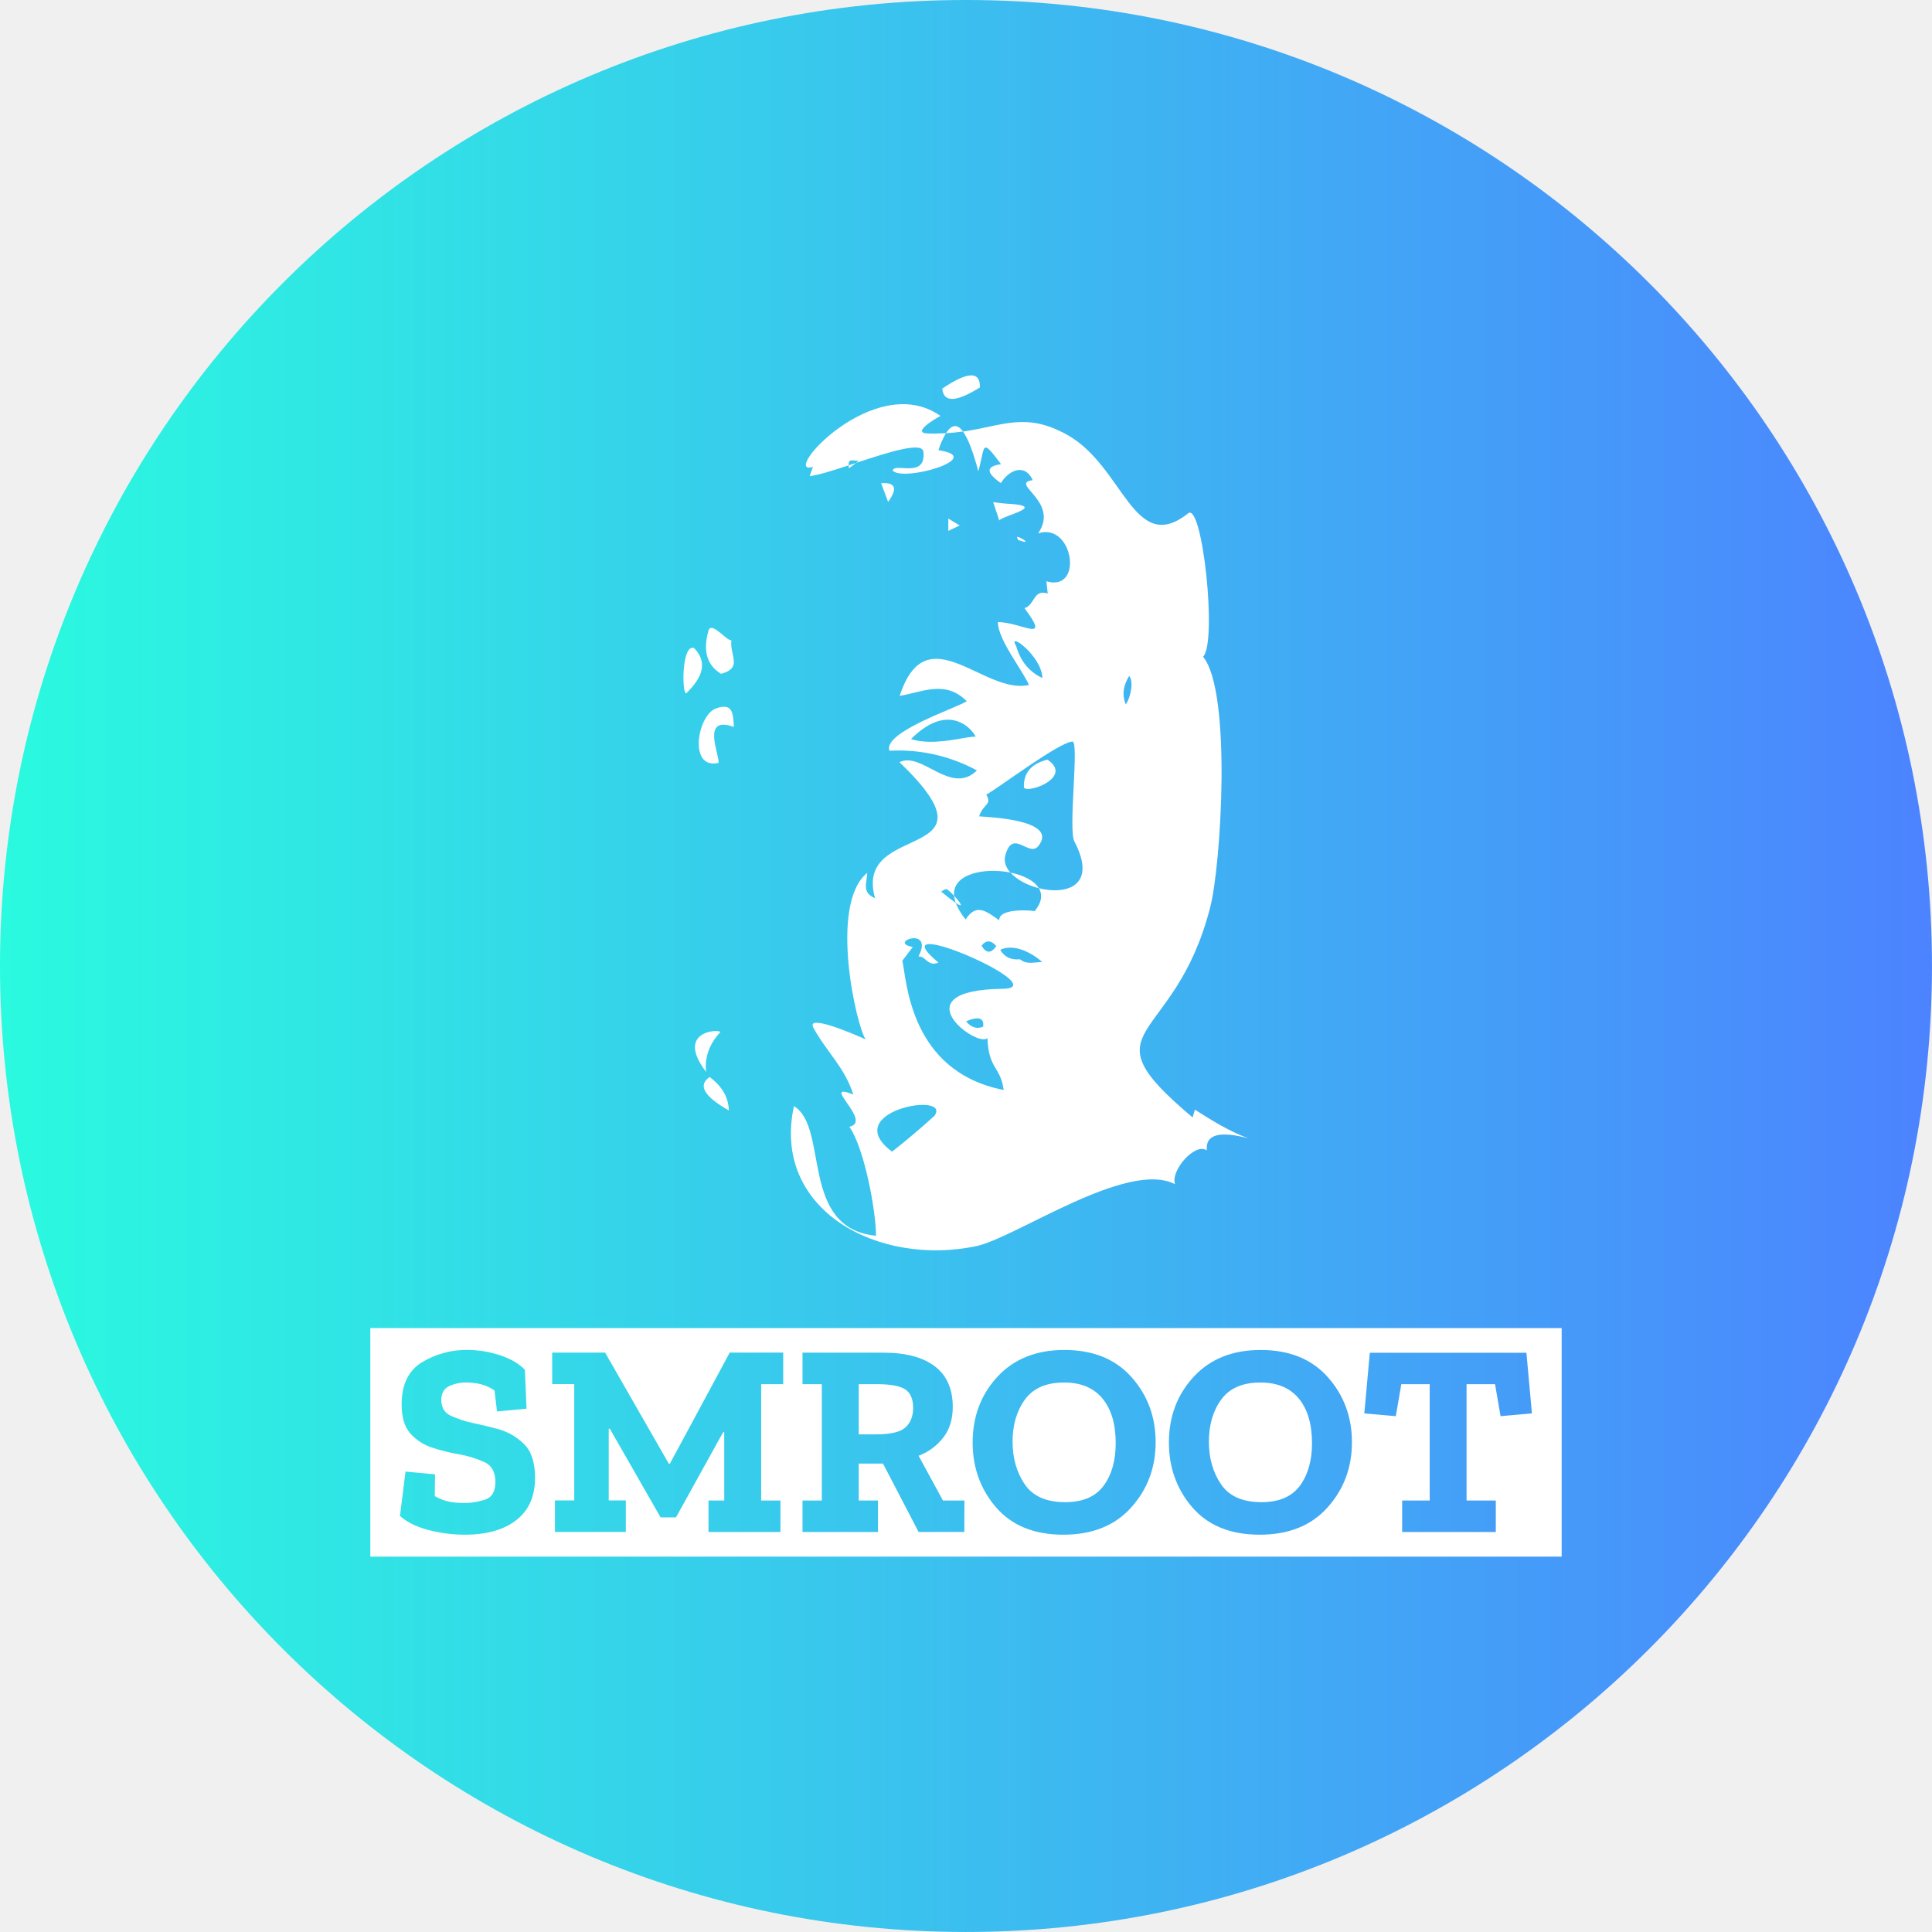
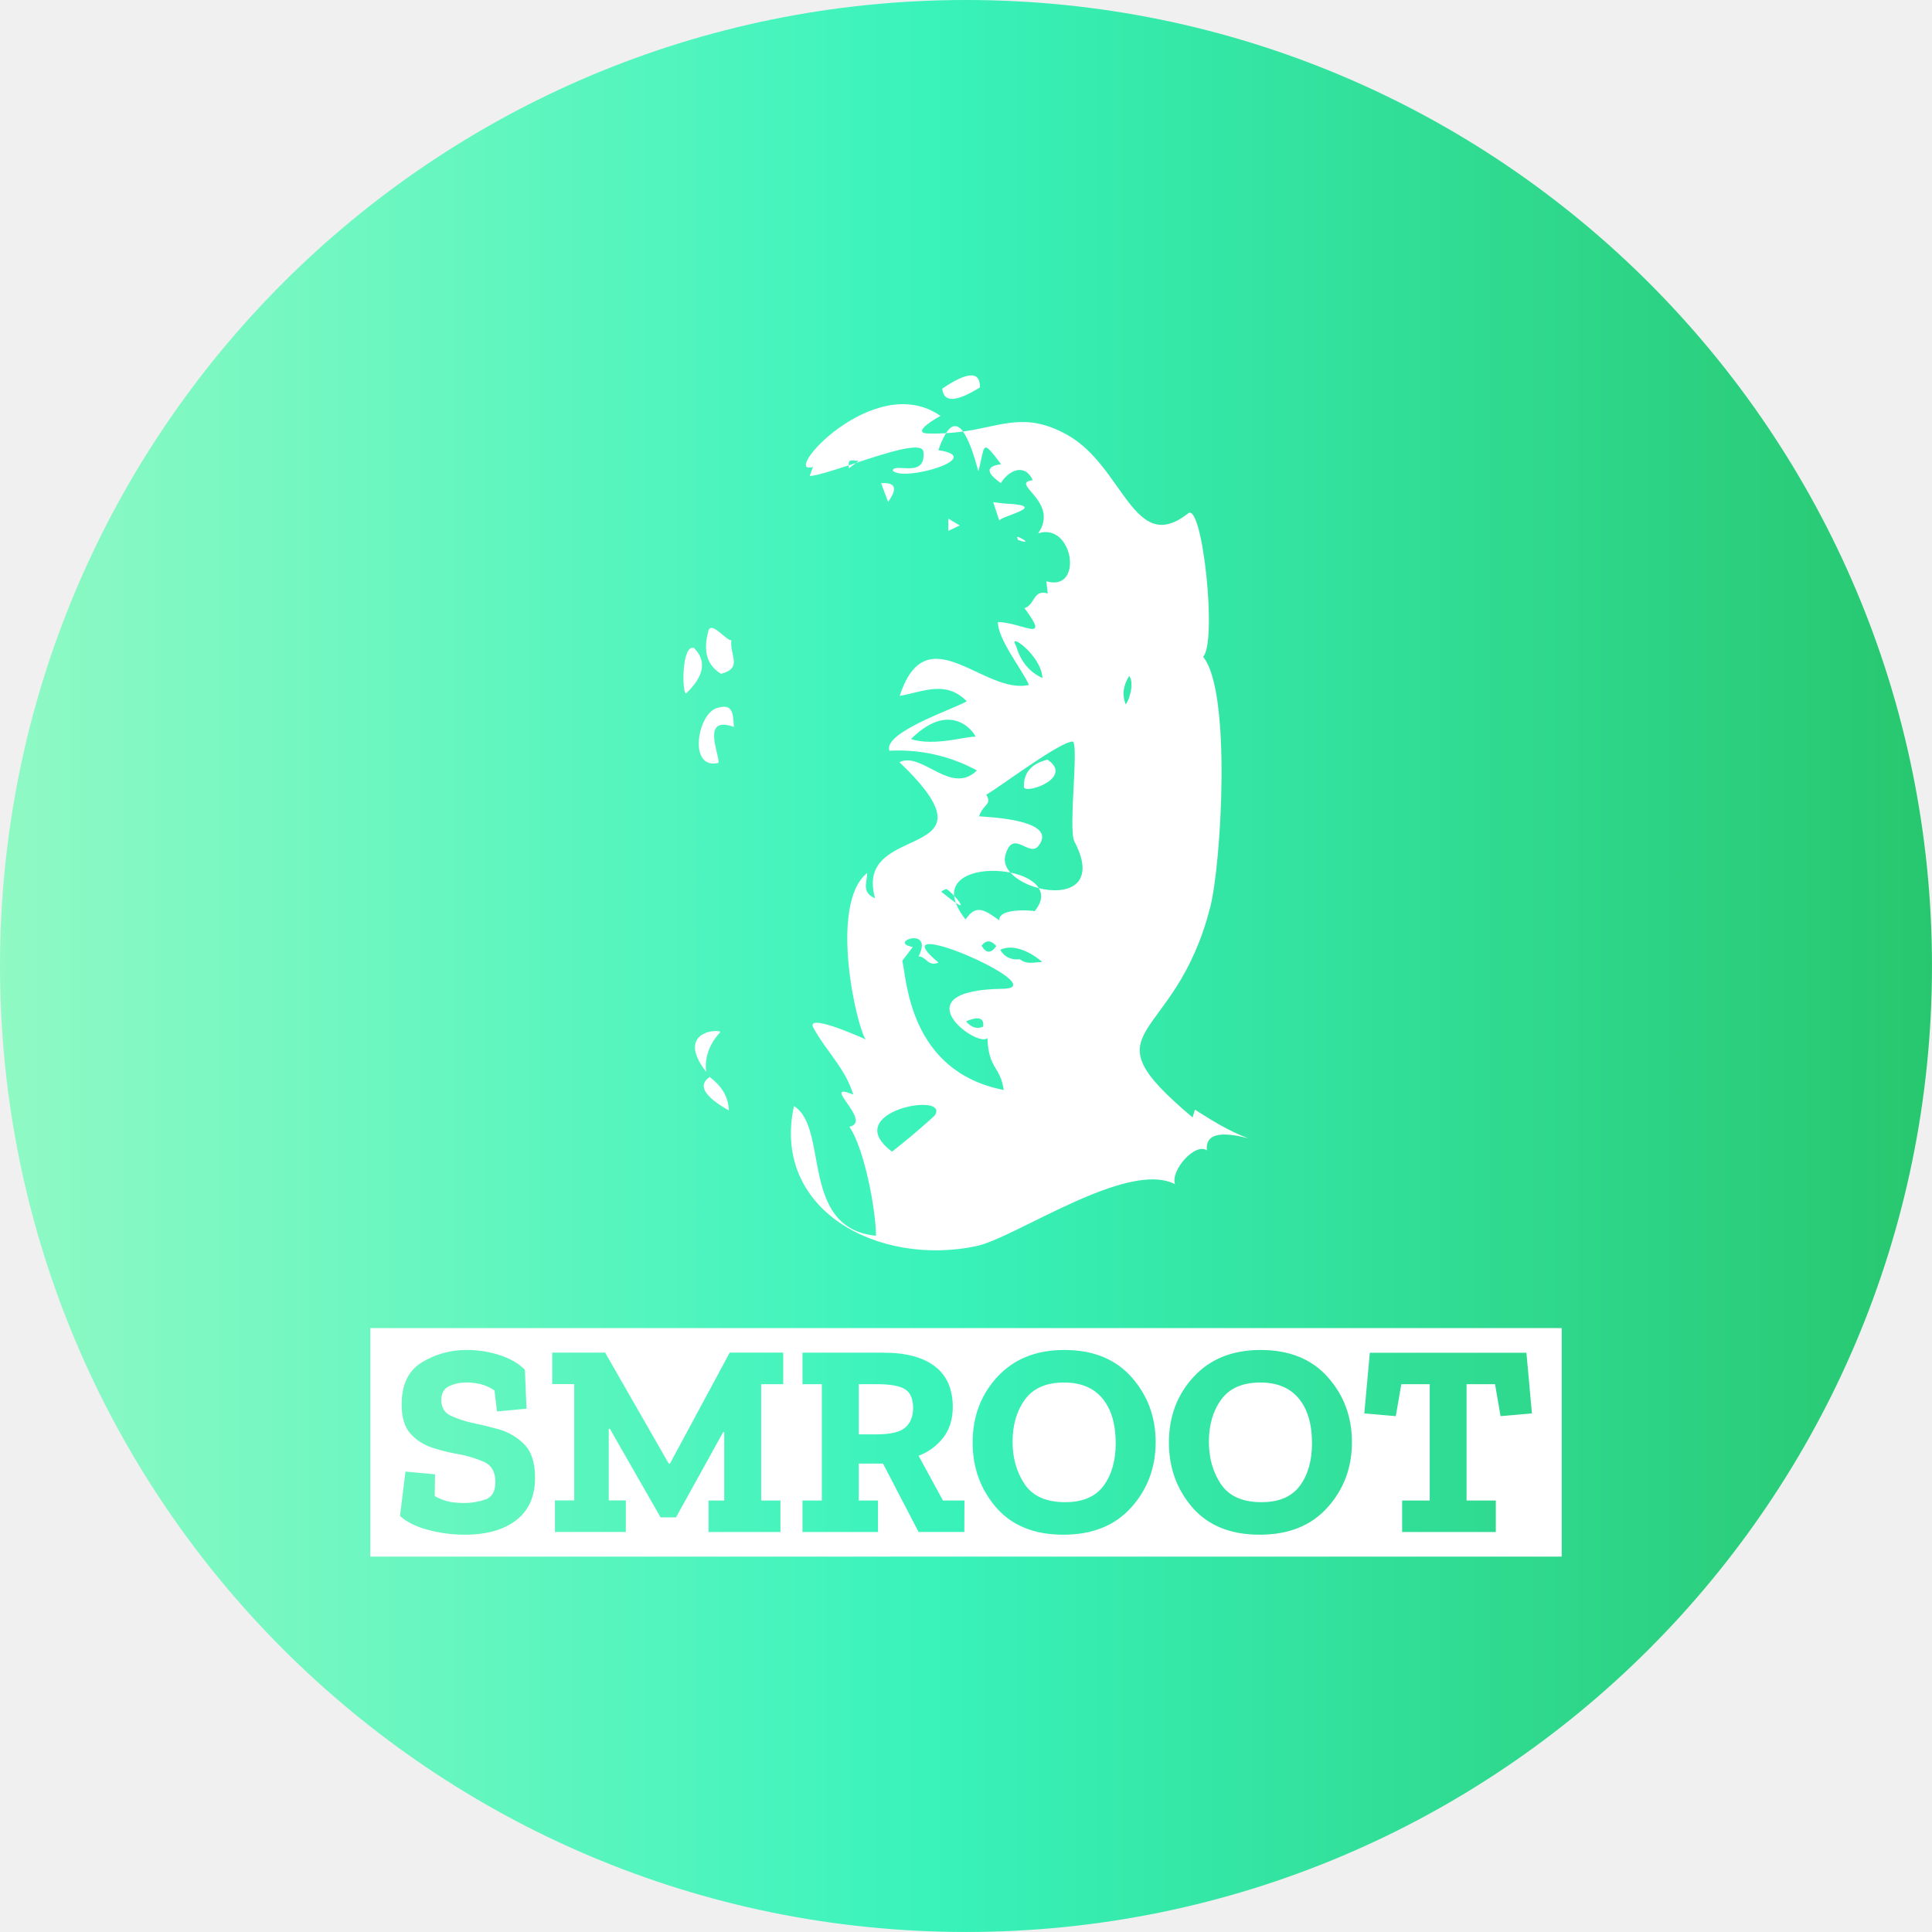
<svg xmlns="http://www.w3.org/2000/svg" viewBox="0 0 981.43 981.43">
  <defs>
-     <style>.cls-1{fill:url(#Nowa_próbka_gradientu_1);}.cls-2{fill:#fff;}</style>
-     <linearGradient id="Nowa_próbka_gradientu_1" y1="490.71" x2="981.43" y2="490.71" gradientUnits="userSpaceOnUse">
-       <stop offset="0" stop-color="#2afadf" />
-       <stop offset="1" stop-color="#4c83ff" />
+     <style>.cls-1{fill:url(#Gradient_bez_nazwy_75);}.cls-2{fill:#fff;}</style>
+     <linearGradient id="Gradient_bez_nazwy_75" y1="490.71" x2="981.43" y2="490.71" gradientUnits="userSpaceOnUse">
+       <stop offset="0" stop-color="#90f9c4" />
+       <stop offset="0.48" stop-color="#39f3bb" />
+       <stop offset="1" stop-color="#28c76f" />
    </linearGradient>
  </defs>
  <g id="Warstwa_2" data-name="Warstwa 2">
    <g id="Warstwa_1-2" data-name="Warstwa 1">
      <circle class="cls-1" cx="490.71" cy="490.71" r="490.71" />
      <path class="cls-2" d="M431.2,237.94l3.66-2.78-3.74,1.23C431.13,236.84,431.16,237.35,431.2,237.94Z" />
      <path class="cls-2" d="M471.2,220.19c-8.26-.29,3.86-7.5,6.54-8.91-33.67-23.66-82,31.14-64.76,25.9l-1.67,4.67c4.16-.42,11.61-2.77,19.81-5.46-.09-2.79.61-2.79,5.09-2.25-.49.36-.93.7-1.35,1,16.15-5.31,33.65-11,34.22-5.65,1.48,13.91-14.79,5.25-15.62,9.56,5.49,6,48.12-6.67,23.25-10.35a42,42,0,0,1,3.83-8.65C477.62,220.24,474.52,220.3,471.2,220.19Z" />
      <path class="cls-2" d="M477.74,211.28l.09.06C478.48,210.94,478.34,211,477.74,211.28Z" />
      <path class="cls-2" d="M480.54,220.07c3.09-.18,6-.49,8.68-.88Q484.83,213.3,480.54,220.07Z" />
      <path class="cls-2" d="M484.7,455.07a13.93,13.93,0,0,0,.82,3.59C490.16,461.79,487.58,458.16,484.7,455.07Z" />
      <path class="cls-2" d="M607,563.69l-1.17,3.95c-56.44-47.43-9.19-35.23,9-107,5.51-21.68,10.9-109.39-3.68-127,7.29-7.36-.34-78.64-7.57-72.89-27.67,22-32.69-23.84-61.42-39.84-21.18-11.79-32.59-4.59-53-1.68q3.86,5.19,7.81,20.18c3.66-12.91,1.16-17.44,11.55-3.6q-11.59,1.56-.08,9.61c3.48-6,11.91-10.73,16.17-1.5-12.37,1.63,14,10.68,2.76,27,17.84-5.79,23.28,30,4.19,24.37.23,2.18.42,3.87.67,6.22-7.37-2.42-6.51,5.89-11.81,7.42,13.72,18.35-1.13,7.23-13.49,7.07-.1,8.73,12.1,23.78,15.77,31.94-22.9,5.3-52.08-36.2-65.67,5.58,12.51-2.3,23.36-8,34.09,2.71-6.15,3.75-42.77,15.82-39.3,25.14a83.46,83.46,0,0,1,44.44,10c-13.22,13-27.95-9.83-39.34-4.2,54.15,52-23.79,29.12-12.4,69.1-7.09-2.92-4-8.12-4-12.85-19.86,16.18-5.09,79.25-.73,84.6-5.64-2.57-30.7-13.39-26.56-5.86,6.79,12.36,15.9,20.08,20.23,33.87-17.64-7.11,10.31,13.79-2,16.34,7.73,11.08,13.54,43.05,13.54,55.38-39.08-3.87-23.69-54.93-41.69-65.86C391.86,614.73,446.16,643.54,496,633c19.89-4.2,76.64-44,100.89-31.44-2.4-7.06,10.35-21.37,16.18-17.17q-1.26-12.07,21.2-6.1C624.49,574.74,615.72,569.23,607,563.69Zm-3.8-143.83c12.13,4.81,1.52.6,0,0ZM495.46,374.29c-3.32-.66-20.66,5.08-32.68,1.14C484.34,353.89,496.44,374.48,495.46,374.29Zm20.73-46.12c-4.89-7.91,13,4.86,13.34,16.25Q519.53,339.82,516.19,328.17ZM474.73,566.78q-10.46,9.53-21.58,18.25C425.61,564.49,483.55,554.16,474.73,566.78Zm34.65-64.49c-53.06.73-12.51,30.44-7.79,25,.64,16.11,6.47,14,8.29,26.41-48.28-9.43-49.28-56.63-51.51-65.65,1.72-2.27,3.43-4.51,5.31-7-13.28-2.33,11.06-10.95,2.9,4.81,3.77-.2,4.87,5.47,10.14,3.11C444.25,461.91,537.36,501.91,509.38,502.29Zm-9.94,19.25q-4.79,2-8.69-2.72Q500.26,514.79,499.44,521.54Zm-.82-41.14q3.4-4.45,7.5.19Q502.09,486.37,498.62,480.4Zm19.48,6.89q-6.76.72-10-4.8c6.75-3.3,15.9,1.33,21.32,6.2C524.83,488.81,521.57,490.09,518.1,487.29Zm9.61-36.1c1.91,3.17,1.65,7.1-2.11,11.66-.26-.25-18.31-2-18,4.66-7-5-11.73-8.61-17.08-.45a30.2,30.2,0,0,1-5-8.4c-1.56-1.05-3.93-2.86-7.39-5.71a7.25,7.25,0,0,1,2.53-1.3c.47-.09,2.31,1.57,4,3.42-1-11.26,15.47-14.47,28.58-11.82-2.3-2.6-3.4-5.6-2.54-8.75,3.79-13.92,12,1.26,16.78-4.75,10.61-13.38-25.57-14.68-30.12-15.06,2.16-6.52,6.81-5.82,3.65-11,7.55-4.35,36.65-26.43,43.75-27,3.58-.27-2.22,44.64,1,50.72C557.6,450,541.8,454.76,527.71,451.19Zm44.16-93.34c-2.11-5.3-1.08-9.89,1.73-14.45C575.76,345.69,574.79,353.5,571.87,357.85Z" />
      <path class="cls-2" d="M513.28,443.25c3.18,3.62,8.66,6.48,14.43,7.94C525.36,447.3,519.73,444.56,513.28,443.25Z" />
      <path class="cls-2" d="M363.79,359.83c-9.53,3.34-14.29,31.35,1.22,27.7.67-3.86-9.2-24.38,7.79-18.26C372.38,362.68,372.48,356.79,363.79,359.83Z" />
      <path class="cls-2" d="M366.3,342.3c11.14-3.05,4.34-9.19,5.22-17.1-2.36.58-10.43-10.32-11.71-4.53Q355.64,335.85,366.3,342.3Z" />
      <path class="cls-2" d="M358.68,544.48q-1.15-10.82,6.78-19.69C369.65,522.54,341.39,521.9,358.68,544.48Z" />
      <path class="cls-2" d="M352.63,329.25c-6.28-2.55-6.35,22.56-4.12,23Q362.29,339.16,352.63,329.25Z" />
      <path class="cls-2" d="M511.54,255.86c-2.16-.11-4.3-.46-7-.76l3.07,9.3C508.93,262,533.28,257,511.54,255.86Z" />
      <path class="cls-2" d="M360.52,547.1q-9.27,6.21,9.73,17C370,556.47,366,551.3,360.52,547.1Z" />
      <path class="cls-2" d="M497.79,196.8q.27-12.51-19.13.6Q479.61,208.17,497.79,196.8Z" />
      <path class="cls-2" d="M516.77,273.25a2.24,2.24,0,0,1,.3,1C526.71,277.7,515.23,270.83,516.77,273.25Z" />
      <path class="cls-2" d="M447.61,245.47c1.22,3.29,2.28,6.12,3.54,9.48Q458.61,244.65,447.61,245.47Z" />
      <path class="cls-2" d="M481.73,269.68l5.79-2.75-5.79-3.49Z" />
      <path class="cls-2" d="M378.3,307.13Z" />
      <path class="cls-2" d="M379.31,306.39h0Z" />
      <path class="cls-2" d="M378.53,307l.25-.18Z" />
      <path class="cls-2" d="M381.13,305.05l-1.8,1.33C380.91,305.22,383.38,303.4,381.13,305.05Z" />
      <path class="cls-2" d="M378.78,306.78l.53-.39Z" />
      <path class="cls-2" d="M378.3,307.13h0Z" />
      <path class="cls-2" d="M378.31,307.12l.22-.16Z" />
      <path class="cls-2" d="M532.05,385.88Q519.71,389,520.14,400C521.66,403.44,545.63,394.86,532.05,385.88Z" />
      <path class="cls-2" d="M459.76,705.73q-4.06-2.58-14.28-2.59h-9.25v25.49h9q10.79,0,14.7-3.5t3.93-9.94Q463.83,708.32,459.76,705.73Z" />
      <path class="cls-2" d="M540.57,702.3q-13.59,0-19.89,8.61t-6.3,21.5q0,12.47,6.16,21.57t20.59,9.1q13.3,0,19.47-8.33t6.16-21.64q0-14.57-6.72-22.69T540.57,702.3Z" />
      <path class="cls-2" d="M640.29,702.3q-13.59,0-19.89,8.61t-6.3,21.5q0,12.47,6.16,21.57t20.59,9.1q13.3,0,19.47-8.33t6.16-21.64q0-14.57-6.72-22.69T640.29,702.3Z" />
      <path class="cls-2" d="M188.11,674.65V790.74h605.2V674.65Zm74.18,97.54q-9.53,7.42-26.19,7.42a72.84,72.84,0,0,1-18.41-2.38q-9.18-2.38-14.5-7.14l2.8-22.55,15,1.4L220.84,760a26.09,26.09,0,0,0,8.12,3,40.18,40.18,0,0,0,5.74.49,33.44,33.44,0,0,0,12.19-1.89q4.76-1.89,4.76-8.75,0-7.56-5.6-10.15a55.75,55.75,0,0,0-13.17-4,91.31,91.31,0,0,1-13.23-3.29,25.11,25.11,0,0,1-11.14-7.14q-4.48-5-4.48-14.77,0-15.27,10.36-21.5a43.19,43.19,0,0,1,22.69-6.24,53.3,53.3,0,0,1,17.09,2.74q8.11,2.73,12.46,7.35l.84,19.75-15,1.4-1.26-10.65a21.44,21.44,0,0,0-7.07-3.22,30.37,30.37,0,0,0-6.94-.84,19.88,19.88,0,0,0-9.31,2c-2.48,1.31-3.71,3.6-3.71,6.86q0,5.75,4.76,8a53.35,53.35,0,0,0,10.92,3.64q5.61,1.13,13.1,3.15a29.67,29.67,0,0,1,13.16,7.56q5.69,5.53,5.68,17.16Q271.82,764.76,262.29,772.19Zm135.57-69.05h-11.2v59.1h9.8v16H359.91v-16h8V727.51h-.56l-23.95,43.28h-7.84l-25.77-45h-.56v36.41h8.68v16h-36v-16h9.8v-59.1H280.5v-16h26.89l32.35,56.44h.56l30.39-56.44h27.17Zm92,75.07H466.63l-18.07-34.73H436.23v18.76H446v16H407.66v-16h9.81v-59.1h-9.81v-16h41.18q16.95,0,26.05,6.93t9.1,20.66q0,9.24-4.76,15.47a28.6,28.6,0,0,1-12.6,9.31L479,762.24h10.92Zm84.8-12.47q-12.39,13.88-34.52,13.87T506,765.74q-11.91-13.86-11.91-32.91,0-19.87,12.61-33.47t34-13.59q21.85,0,34.1,13.8t12.26,33Q587.07,751.89,574.67,765.74Zm99.72,0Q662,779.62,639.87,779.61t-34.18-13.87q-11.9-13.86-11.9-32.91,0-19.87,12.61-33.47t34-13.59q21.84,0,34.1,13.8t12.26,33Q686.79,751.89,674.39,765.74Zm87.88-46.35-2.8-16.25H745v59.1h14.85v16H712.27v-16h14v-59.1H711.85l-2.8,16.25-16-1.4,2.8-30.81h79.55l2.8,30.81Z" />
    </g>
  </g>
</svg>
